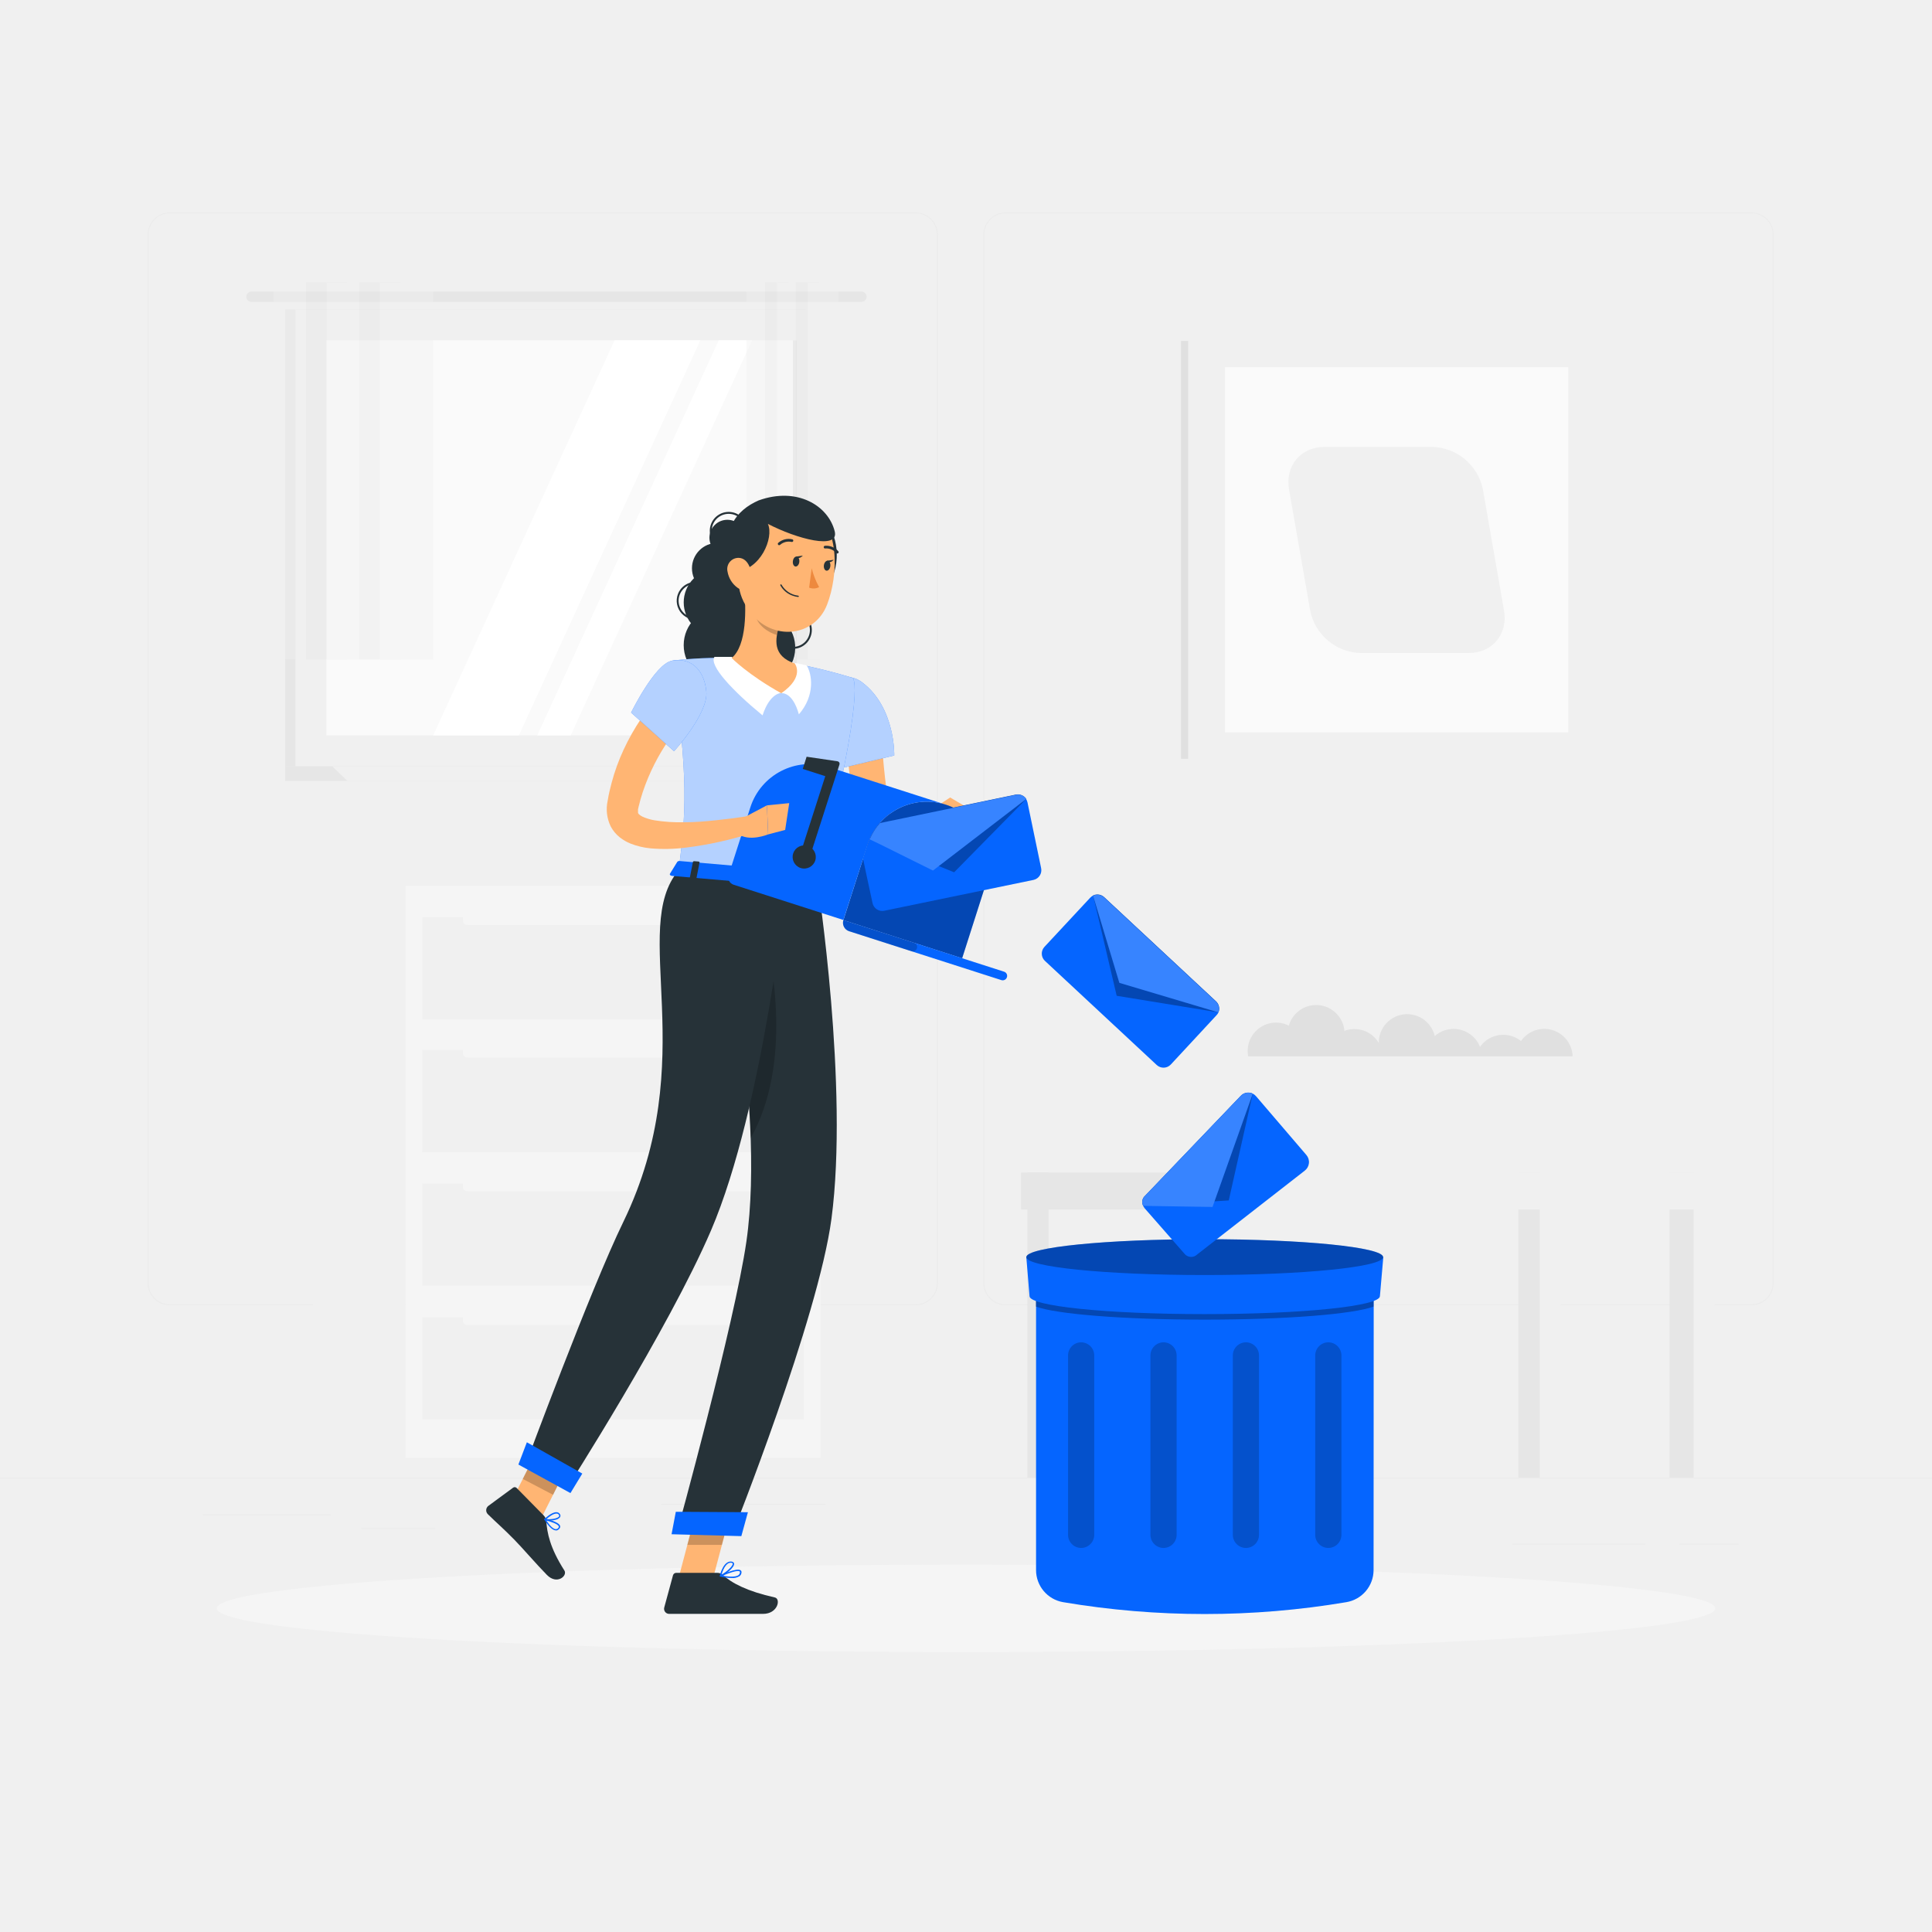
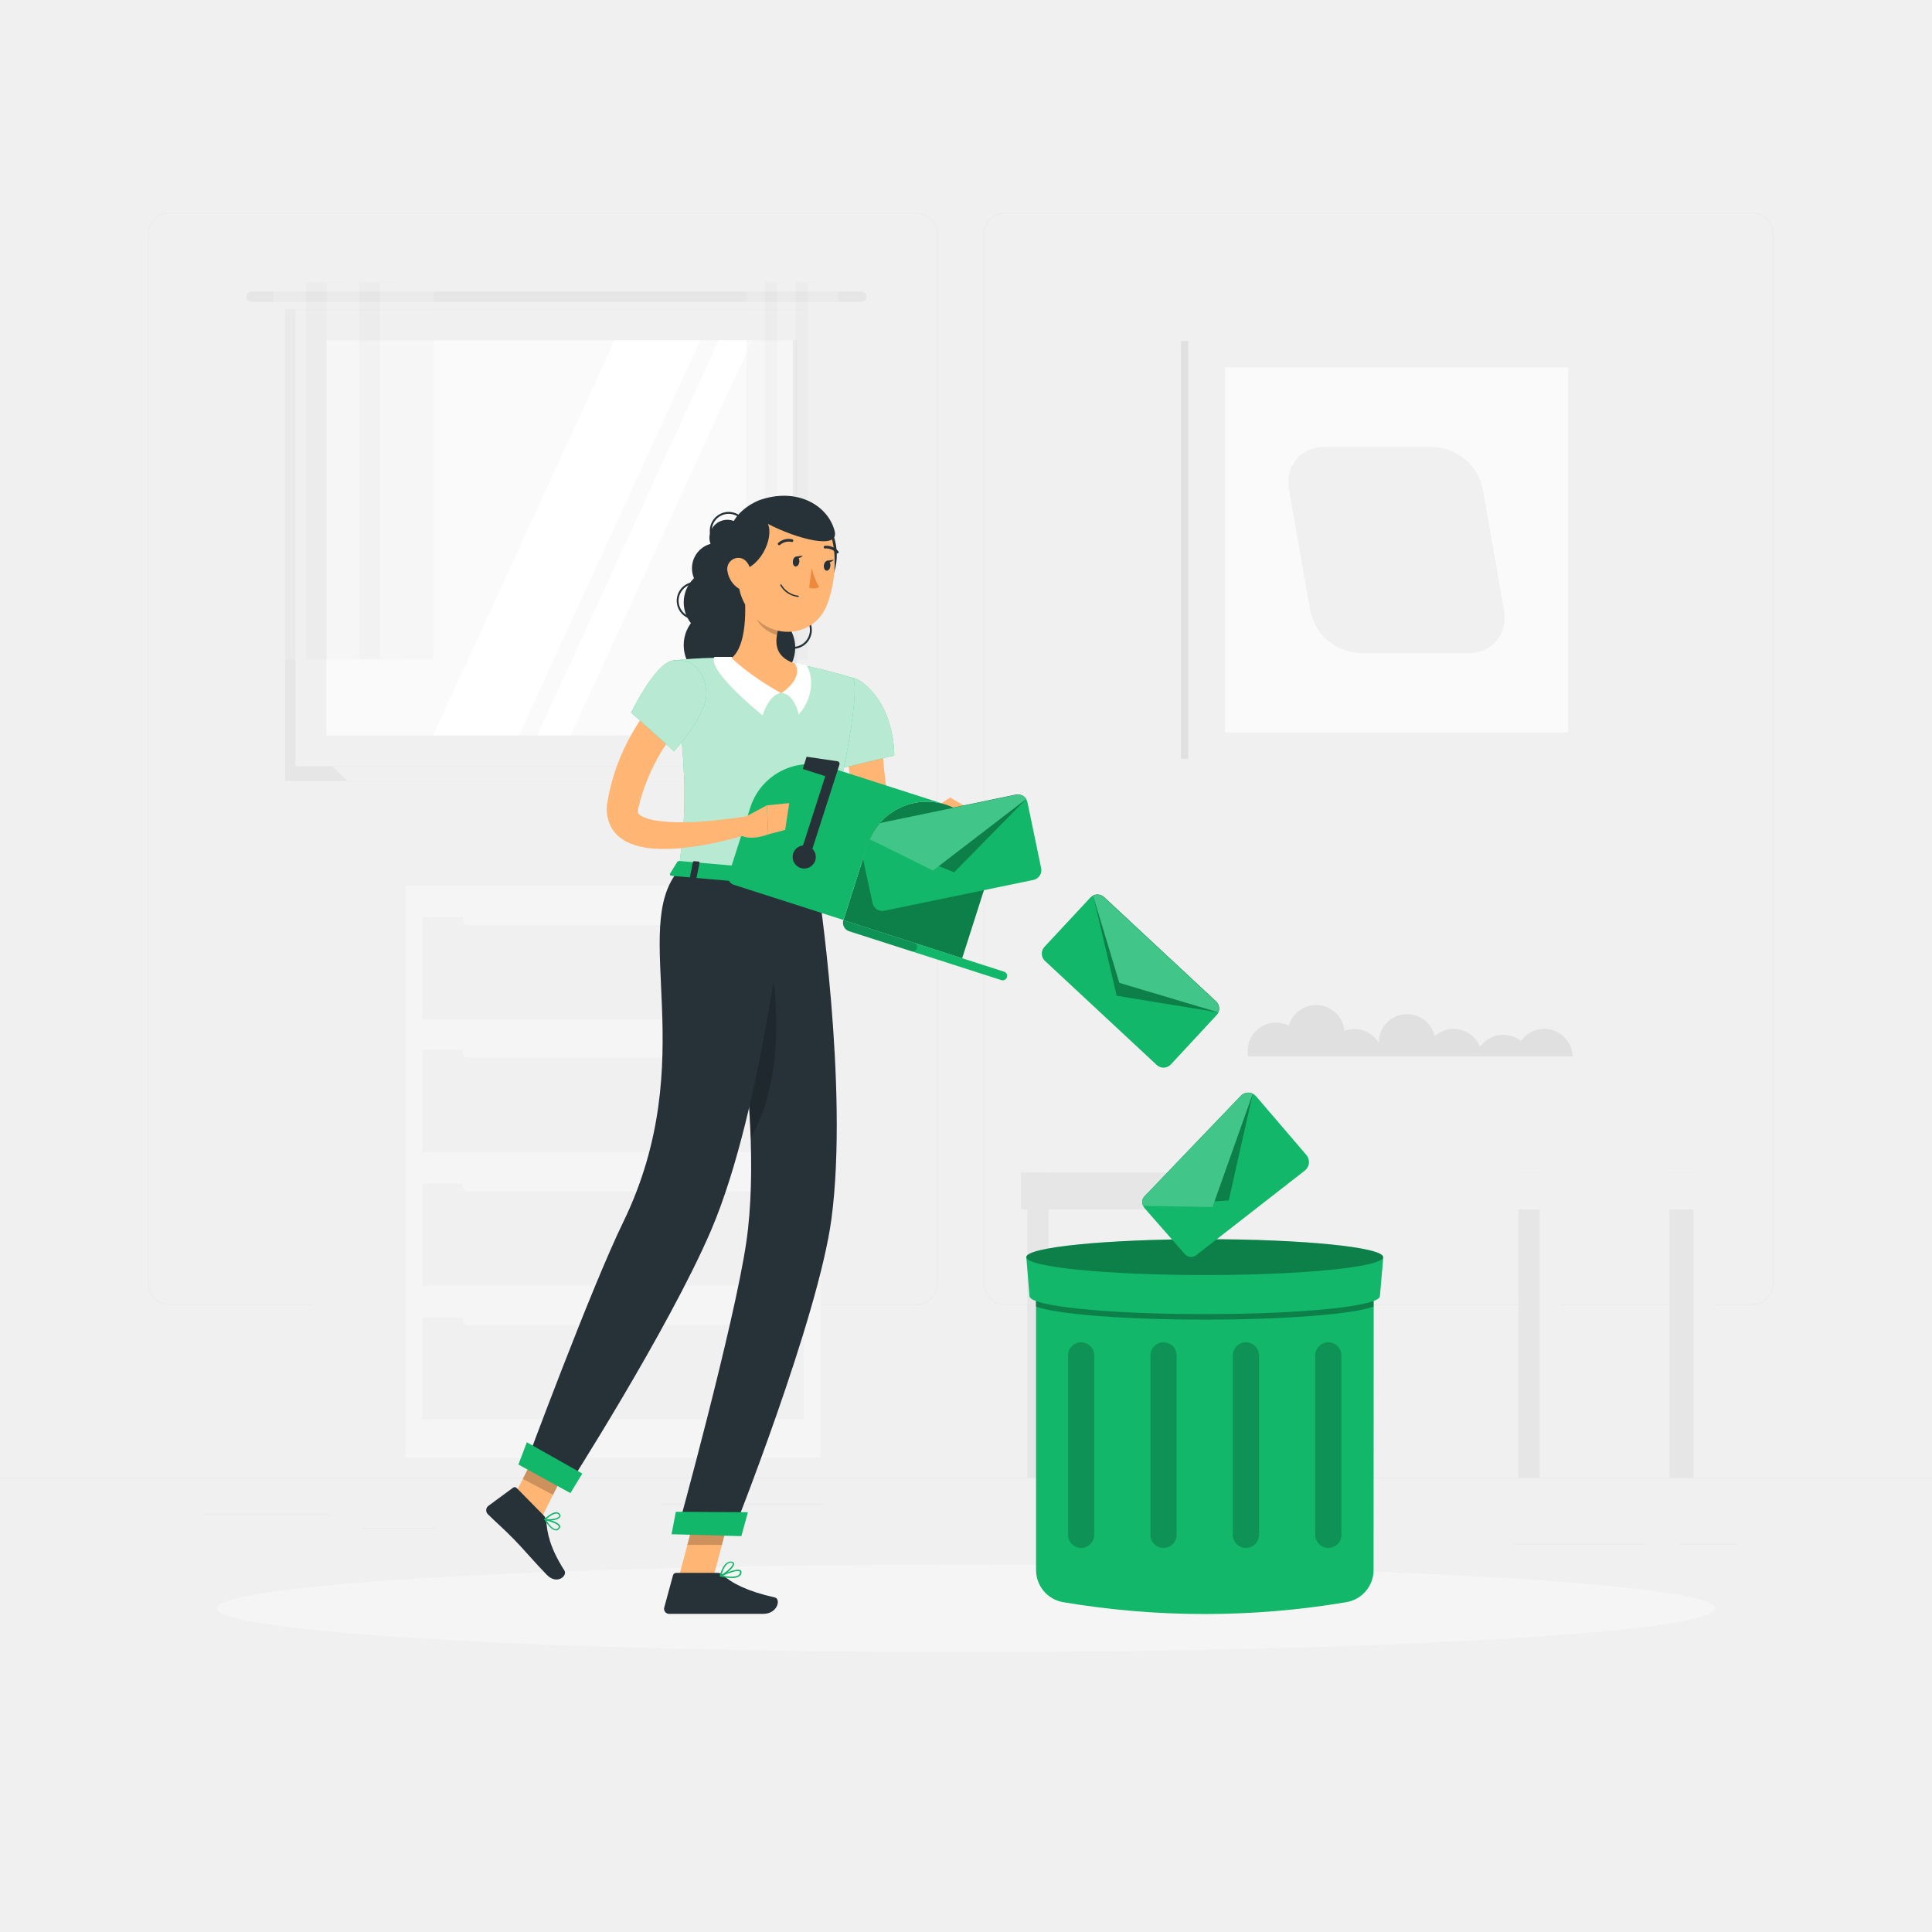
<svg xmlns="http://www.w3.org/2000/svg" viewBox="0 0 500 500">
  <g id="freepik--background-complete--inject-123">
    <rect y="382.4" width="500" height="0.25" style="fill:#ebebeb" />
    <rect x="52.46" y="391.92" width="33.12" height="0.25" style="fill:#ebebeb" />
    <rect x="171.14" y="389.21" width="42.53" height="0.25" style="fill:#ebebeb" />
    <rect x="93.47" y="395.43" width="19.19" height="0.25" style="fill:#ebebeb" />
    <rect x="434.67" y="399.53" width="15.23" height="0.25" style="fill:#ebebeb" />
    <rect x="391.47" y="399.53" width="34.29" height="0.25" style="fill:#ebebeb" />
    <rect x="308" y="392.33" width="23.83" height="0.25" style="fill:#ebebeb" />
    <path d="M237,337.8H43.92a5.71,5.71,0,0,1-5.71-5.71V60.66A5.71,5.71,0,0,1,43.92,55H237a5.71,5.71,0,0,1,5.71,5.71V332.09A5.71,5.71,0,0,1,237,337.8ZM43.92,55.2a5.47,5.47,0,0,0-5.46,5.46V332.09a5.47,5.47,0,0,0,5.46,5.46H237a5.47,5.47,0,0,0,5.46-5.46V60.66A5.47,5.47,0,0,0,237,55.2Z" style="fill:#ebebeb" />
    <path d="M453.31,337.8H260.21a5.72,5.72,0,0,1-5.71-5.71V60.66A5.72,5.72,0,0,1,260.21,55h193.1A5.71,5.71,0,0,1,459,60.66V332.09A5.71,5.71,0,0,1,453.31,337.8ZM260.21,55.2a5.47,5.47,0,0,0-5.46,5.46V332.09a5.47,5.47,0,0,0,5.46,5.46h193.1a5.47,5.47,0,0,0,5.46-5.46V60.66a5.47,5.47,0,0,0-5.46-5.46Z" style="fill:#ebebeb" />
    <rect x="307.5" y="88.22" width="107.87" height="108.16" transform="translate(722.87 284.59) rotate(180)" style="fill:#f0f0f0" />
    <rect x="305.64" y="88.22" width="1.86" height="108.16" style="fill:#e0e0e0" />
    <rect x="317.02" y="95.05" width="88.82" height="94.5" transform="translate(722.87 284.59) rotate(180)" style="fill:#fafafa" />
    <path d="M352,169h28.13c6.1,0,10.18-4.94,9.11-11l-5.47-31.33a13.7,13.7,0,0,0-13-11H342.71c-6.1,0-10.18,4.94-9.11,11L339.07,158A13.69,13.69,0,0,0,352,169Z" style="fill:#f0f0f0" />
    <rect x="80.97" y="229.22" width="24" height="148.05" style="fill:#f0f0f0" />
    <rect x="83.42" y="377.28" width="126.86" height="5.11" style="fill:#f0f0f0" />
    <rect x="104.96" y="229.22" width="107.42" height="148.05" transform="translate(317.35 606.5) rotate(180)" style="fill:#f5f5f5" />
    <rect x="109.28" y="306.32" width="98.78" height="26.44" transform="translate(317.35 639.07) rotate(180)" style="fill:#f0f0f0" />
    <rect x="109.28" y="340.92" width="98.78" height="26.44" transform="translate(317.35 708.27) rotate(180)" style="fill:#f0f0f0" />
    <rect x="119.8" y="304.69" width="77.76" height="3.63" rx="1.18" style="fill:#f5f5f5" />
    <rect x="119.8" y="339.3" width="77.76" height="3.63" rx="1.18" style="fill:#f5f5f5" />
    <rect x="109.28" y="237.39" width="98.78" height="26.44" transform="translate(317.35 501.21) rotate(180)" style="fill:#f0f0f0" />
    <rect x="109.28" y="271.71" width="98.78" height="26.44" transform="translate(317.35 569.87) rotate(180)" style="fill:#f0f0f0" />
    <rect x="119.8" y="235.77" width="77.76" height="3.63" rx="1.18" style="fill:#f5f5f5" />
    <rect x="119.8" y="270.09" width="77.76" height="3.63" rx="1.18" style="fill:#f5f5f5" />
    <rect x="73.79" y="80.06" width="134.71" height="118.26" style="fill:#e6e6e6" />
    <path d="M222.94,75.46H65.07a1.33,1.33,0,0,0-1.33,1.34h0a1.33,1.33,0,0,0,1.33,1.33H222.94a1.34,1.34,0,0,0,1.34-1.33h0A1.34,1.34,0,0,0,222.94,75.46Z" style="fill:#e6e6e6" />
    <rect x="76.46" y="80.06" width="137.76" height="118.26" style="fill:#f0f0f0" />
    <polygon points="208.5 198.32 73.79 198.32 73.79 202.11 212.44 202.11 208.5 198.32" style="fill:#e6e6e6" />
    <polygon points="223.74 198.32 85.99 198.32 89.92 202.11 227.68 202.11 223.74 198.32" style="fill:#f0f0f0" />
    <rect x="94.21" y="78.31" width="102.26" height="121.75" transform="translate(284.53 -6.15) rotate(90)" style="fill:#fafafa" />
    <polygon points="112.11 190.32 159.07 88.06 181.25 88.06 134.28 190.32 112.11 190.32" style="fill:#fff" />
    <polygon points="139.04 190.32 186.01 88.06 194.65 88.06 147.69 190.32 139.04 190.32" style="fill:#fff" />
    <rect x="154.58" y="138.68" width="102.26" height="1.02" transform="translate(344.9 -66.52) rotate(90)" style="fill:#e6e6e6" />
    <g style="opacity:0.4">
      <rect x="70.79" y="73.07" width="13.77" height="97.59" style="fill:#f0f0f0" />
      <rect x="79.2" y="73.07" width="10.73" height="97.59" style="fill:#e6e6e6" />
      <rect x="84.56" y="73.07" width="13.77" height="97.59" style="fill:#f0f0f0" />
      <rect x="92.97" y="73.07" width="10.73" height="97.59" style="fill:#e6e6e6" />
      <rect x="98.33" y="73.07" width="13.77" height="97.59" style="fill:#f0f0f0" />
    </g>
    <g style="opacity:0.4">
      <rect x="193.16" y="73.07" width="7.94" height="97.59" style="fill:#f0f0f0" />
      <rect x="198" y="73.07" width="6.18" height="97.59" style="fill:#e6e6e6" />
      <rect x="201.09" y="73.07" width="7.94" height="97.59" style="fill:#f0f0f0" />
      <rect x="205.94" y="73.07" width="6.18" height="97.59" style="fill:#e6e6e6" />
      <rect x="209.03" y="73.07" width="7.94" height="97.59" style="fill:#f0f0f0" />
    </g>
    <path d="M356.85,269.21a7.34,7.34,0,1,0,7.92-6.72A7.35,7.35,0,0,0,356.85,269.21Z" style="fill:#e0e0e0" />
    <circle cx="376.17" cy="273.66" r="7.35" transform="translate(-35.81 57.64) rotate(-8.37)" style="fill:#e0e0e0" />
    <path d="M381.72,274.55a7.34,7.34,0,1,0,7.92-6.72A7.33,7.33,0,0,0,381.72,274.55Z" style="fill:#e0e0e0" />
    <path d="M343.2,273.06a7.34,7.34,0,1,0,7.92-6.72A7.35,7.35,0,0,0,343.2,273.06Z" style="fill:#e0e0e0" />
    <circle cx="399.63" cy="273.66" r="7.35" transform="translate(-35.56 61.05) rotate(-8.37)" style="fill:#e0e0e0" />
    <circle cx="340.66" cy="269.27" r="7.35" transform="matrix(0.76, -0.65, 0.65, 0.76, -93.31, 284.23)" style="fill:#e0e0e0" />
    <path d="M322.92,271.39a7.34,7.34,0,1,0,7.92-6.72A7.35,7.35,0,0,0,322.92,271.39Z" style="fill:#e0e0e0" />
    <path d="M314.53,273.37s1.26,30.07,49.58,30.07,49.58-30.07,49.58-30.07Z" style="fill:#f0f0f0" />
    <rect x="432.07" y="303.44" width="9.19" height="78.95" style="fill:#e6e6e6" />
    <rect x="438.3" y="303.44" width="5.41" height="78.95" style="fill:#f0f0f0" />
    <rect x="392.97" y="303.44" width="9.19" height="78.95" style="fill:#e6e6e6" />
    <rect x="398.47" y="303.44" width="5.41" height="78.95" style="fill:#f0f0f0" />
    <rect x="314.93" y="303.44" width="130.46" height="9.57" transform="translate(760.32 616.46) rotate(180)" style="fill:#f0f0f0" />
    <rect x="265.87" y="303.44" width="9.19" height="78.95" style="fill:#e6e6e6" />
    <rect x="271.37" y="303.44" width="5.41" height="78.95" style="fill:#f0f0f0" />
    <rect x="264.23" y="303.44" width="46.77" height="9.57" transform="translate(575.23 616.46) rotate(180)" style="fill:#e6e6e6" />
    <rect x="304.96" y="303.44" width="9.19" height="78.95" style="fill:#e6e6e6" />
    <rect x="311.2" y="303.44" width="5.41" height="78.95" style="fill:#f0f0f0" />
  </g>
  <g id="freepik--Shadow--inject-123">
    <ellipse id="freepik--path--inject-123" cx="250" cy="416.24" rx="193.89" ry="11.32" style="fill:#f5f5f5" />
  </g>
  <g id="freepik--Trash--inject-123">
-     <path d="M355.48,406.31a8.44,8.44,0,0,1-7.05,8.33,220.3,220.3,0,0,1-73.3,0,8.43,8.43,0,0,1-7-8.33v-81h87.39Z" style="fill:#0565FF" />
+     <path d="M355.48,406.31a8.44,8.44,0,0,1-7.05,8.33,220.3,220.3,0,0,1-73.3,0,8.43,8.43,0,0,1-7-8.33v-81h87.39Z" style="fill:#12B76A" />
    <path d="M268.08,326.77v11.37c5.26,1.95,22.53,3.38,43.7,3.38s38.47-1.43,43.7-3.38V326.77Z" style="opacity:0.3" />
-     <path d="M357.12,335.44c0,2.57-19.84,4.65-45.34,4.65s-45.34-2.08-45.34-4.65l-.83-10.1H358Z" style="fill:#0565FF" />
-     <ellipse cx="311.78" cy="325.34" rx="46.17" ry="4.64" style="fill:#0565FF" />
+     <path d="M357.12,335.44c0,2.57-19.84,4.65-45.34,4.65s-45.34-2.08-45.34-4.65l-.83-10.1H358Z" style="fill:#12B76A" />
+     <ellipse cx="311.78" cy="325.34" rx="46.17" ry="4.64" style="fill:#12B76A" />
    <ellipse cx="311.78" cy="325.34" rx="46.17" ry="4.64" style="opacity:0.3" />
    <path d="M279.8,400.61h0a3.4,3.4,0,0,1-3.39-3.39V350.78a3.4,3.4,0,0,1,3.39-3.39h0a3.41,3.41,0,0,1,3.39,3.39v46.44A3.41,3.41,0,0,1,279.8,400.61Z" style="opacity:0.2" />
    <path d="M343.77,400.61h0a3.4,3.4,0,0,1-3.39-3.39V350.78a3.4,3.4,0,0,1,3.39-3.39h0a3.41,3.41,0,0,1,3.39,3.39v46.44A3.41,3.41,0,0,1,343.77,400.61Z" style="opacity:0.2" />
    <path d="M322.44,400.61h0a3.41,3.41,0,0,1-3.39-3.39V350.78a3.41,3.41,0,0,1,3.39-3.39h0a3.4,3.4,0,0,1,3.39,3.39v46.44A3.4,3.4,0,0,1,322.44,400.61Z" style="opacity:0.2" />
    <path d="M301.12,400.61h0a3.41,3.41,0,0,1-3.39-3.39V350.78a3.41,3.41,0,0,1,3.39-3.39h0a3.4,3.4,0,0,1,3.39,3.39v46.44A3.4,3.4,0,0,1,301.12,400.61Z" style="opacity:0.2" />
  </g>
  <g id="freepik--Character--inject-123">
    <path d="M192.88,139.16a4.64,4.64,0,1,1-4.64-4.64A4.64,4.64,0,0,1,192.88,139.16Z" style="fill:#263238" />
    <path d="M184.51,139.83a.24.24,0,0,1-.22-.13,4.88,4.88,0,0,1,8.58-4.67.26.26,0,0,1-.1.34.25.25,0,0,1-.34-.1,4.38,4.38,0,0,0-7.7,4.19.25.25,0,0,1-.1.34A.27.27,0,0,1,184.51,139.83Z" style="fill:#263238" />
    <path d="M180,160.36a4.89,4.89,0,0,1-3.91-7.8,4.88,4.88,0,0,1,3.21-1.91.24.24,0,0,1,.28.21.25.25,0,0,1-.21.28,4.38,4.38,0,0,0,1.27,8.67.25.25,0,0,1,.08.5A5.81,5.81,0,0,1,180,160.36Z" style="fill:#263238" />
    <path d="M205.21,167.92a4.83,4.83,0,0,1-2.64-.79.26.26,0,0,1-.08-.35.26.26,0,0,1,.35-.07,4.38,4.38,0,0,0,4.77-7.35.26.26,0,0,1-.08-.35.26.26,0,0,1,.35-.07,4.89,4.89,0,0,1,1.44,6.75,4.82,4.82,0,0,1-3.08,2.12A5.15,5.15,0,0,1,205.21,167.92Z" style="fill:#263238" />
    <circle cx="185.64" cy="147.07" r="6.56" style="fill:#263238" />
    <circle cx="185.64" cy="155.9" r="8.7" transform="translate(-55.86 176.93) rotate(-45)" style="fill:#263238" />
    <circle cx="186.56" cy="166.96" r="9.62" style="fill:#263238" />
    <circle cx="196.19" cy="167.63" r="9.62" transform="translate(-12.03 320.05) rotate(-76.72)" style="fill:#263238" />
    <path d="M228.09,187.46c0,.78,0,1.77.07,2.67s.07,1.86.13,2.79c.13,1.86.26,3.74.46,5.61q.54,5.63,1.51,11.21c.17.92.32,1.86.51,2.78l.44,2.27c.11.36,0,.29-.14.28s0,.18.59.18A12.58,12.58,0,0,0,236,214c.8-.36,1.62-.75,2.44-1.17s1.65-.9,2.4-1.32l2.92,3.37a28.1,28.1,0,0,1-2.22,2.27,25.67,25.67,0,0,1-2.44,2.05,22.09,22.09,0,0,1-2.83,1.81,13.55,13.55,0,0,1-3.58,1.34,9.12,9.12,0,0,1-2.35.2,7.64,7.64,0,0,1-2.78-.7,7.34,7.34,0,0,1-2.43-1.84,8.81,8.81,0,0,1-1.4-2.25,12.65,12.65,0,0,1-.66-1.93l-.39-1.46c-.28-1-.51-1.95-.75-2.93a111.47,111.47,0,0,1-2.16-11.92c-.25-2-.45-4-.57-6.05-.06-1-.11-2-.14-3.06s0-2,0-3.19Z" style="fill:#ffb573" />
-     <path d="M223.24,176.68c8.53,6.53,8.19,18.84,8.19,18.84l-15.26,3.65s-4.68-12.38-2.78-16.91C215.37,177.54,218.44,173,223.24,176.68Z" style="fill:#0565FF" />
+     <path d="M223.24,176.68c8.53,6.53,8.19,18.84,8.19,18.84l-15.26,3.65s-4.68-12.38-2.78-16.91C215.37,177.54,218.44,173,223.24,176.68Z" style="fill:#12B76A" />
    <path d="M223.24,176.68c8.53,6.53,8.19,18.84,8.19,18.84l-15.26,3.65s-4.68-12.38-2.78-16.91C215.37,177.54,218.44,173,223.24,176.68Z" style="fill:#fff;opacity:0.7" />
    <path d="M240.27,212.66l2.52-4.24,6.32,6.76s-4.53,2.9-9.23.83Z" style="fill:#ffb573" />
    <polygon points="245.9 206.39 254.01 211.17 249.11 215.18 242.79 208.42 245.9 206.39" style="fill:#ffb573" />
    <polygon points="175.49 408.86 184.21 409.7 189.63 389.27 180.9 388.43 175.49 408.86" style="fill:#ffb573" />
    <polygon points="130.79 391.69 138.62 395.79 147.93 377.33 140.1 373.23 130.79 391.69" style="fill:#ffb573" />
    <path d="M140.71,392.2l-7-7.11a.69.69,0,0,0-.92-.08l-6.43,4.73a1.43,1.43,0,0,0-.12,2.12c2.48,2.44,3.8,3.49,6.88,6.62,1.9,1.92,5.8,6.45,8.42,9.11s5.38.21,4.53-1.13c-3.82-6-4.46-9.77-4.7-12.82A2.31,2.31,0,0,0,140.71,392.2Z" style="fill:#263238" />
    <path d="M185.57,407.05H175a.87.87,0,0,0-.83.64L171.91,416a1.31,1.31,0,0,0,1.29,1.67c3.71,0,5.47,0,10.1,0h14.17c3.85,0,4.66-3.89,3.06-4.25-7.14-1.58-11.26-3.76-13.46-5.84A2.21,2.21,0,0,0,185.57,407.05Z" style="fill:#263238" />
    <polygon points="189.62 389.28 186.83 399.81 177.88 399.81 180.89 388.44 189.62 389.28" style="opacity:0.2" />
    <polygon points="140.09 373.23 147.93 377.34 143.13 386.85 135.29 382.74 140.09 373.23" style="opacity:0.2" />
-     <path d="M220.66,175.42s3.86,1.69-9.08,52.89l-35.94-3.11c1.87-14.57,2.66-23.59-1.73-54.22a107.55,107.55,0,0,1,15.44-.69,115.37,115.37,0,0,1,16.32,1.41A152.47,152.47,0,0,1,220.66,175.42Z" style="fill:#0565FF" />
+     <path d="M220.66,175.42s3.86,1.69-9.08,52.89l-35.94-3.11c1.87-14.57,2.66-23.59-1.73-54.22a107.55,107.55,0,0,1,15.44-.69,115.37,115.37,0,0,1,16.32,1.41A152.47,152.47,0,0,1,220.66,175.42Z" style="fill:#12B76A" />
    <path d="M220.66,175.42s3.86,1.69-9.08,52.89l-35.94-3.11c1.87-14.57,2.66-23.59-1.73-54.22a107.55,107.55,0,0,1,15.44-.69,115.37,115.37,0,0,1,16.32,1.41A152.47,152.47,0,0,1,220.66,175.42Z" style="fill:#fff;opacity:0.7" />
    <path d="M189.35,170s-2,0-4.45,0c-1.45,2.23,4.67,8.74,12.45,15.14,1.88-5.83,4.84-5.81,4.84-5.81Z" style="fill:#fff" />
    <path d="M205.66,171.57s.91.13,3.09.63c1.44,2.23,2.25,7.81-2,12.67-1.67-6-4.55-5.46-4.55-5.46Z" style="fill:#fff" />
    <path d="M192.55,152.05c.58,5.34.77,15-3.2,18.24,0,0,4.24,4.34,12.84,9.12,6.24-4.32,3.48-7.71,3.48-7.71-5.74-1.9-5.21-6.23-3.84-10.23Z" style="fill:#ffb573" />
    <path d="M196.34,155.9l5.49,5.57a16.7,16.7,0,0,0-.76,2.85c-2.2-.51-5.4-2.81-5.44-5.17A9.25,9.25,0,0,1,196.34,155.9Z" style="opacity:0.2" />
    <path d="M213.17,134.63c3.68,3.26,4.76,11.2,1.26,16.59A73,73,0,0,1,213.17,134.63Z" style="fill:#263238" />
    <path d="M191.43,140.84c-.64,8.79-1.09,12.5,2.71,17.57,5.72,7.63,16.66,6.48,19.91-1.94,2.93-7.59,3.48-20.69-4.59-25.31A12,12,0,0,0,191.43,140.84Z" style="fill:#ffb573" />
    <path d="M190.26,147.92c6.5-.25,10.1-8.75,8.47-12.34,7.37,3.84,18.53,6.86,17.29,1.92-1.67-6.67-9.74-11.56-19.67-8C190.6,132,185.68,137.5,190.26,147.92Z" style="fill:#263238" />
    <path d="M188.28,147.91a6.5,6.5,0,0,0,2.58,4.19c1.84,1.31,3.52-.15,3.65-2.28.12-1.93-.69-4.93-2.85-5.39A2.89,2.89,0,0,0,188.28,147.91Z" style="fill:#ffb573" />
    <path d="M211.58,228.31s8.13,53.05,3.6,87.13c-3.43,25.75-25.56,81.31-25.56,81.31l-14.37-.39s14.84-53.85,17.91-75c5.25-36.22-7.9-95.29-7.9-95.29Z" style="fill:#263238" />
    <path d="M197.56,239.18l-7.67,12.09a370.91,370.91,0,0,1,4.39,43.3C205.06,275.27,200,249.39,197.56,239.18Z" style="opacity:0.2" />
-     <polygon points="191.86 397.55 173.8 397.06 174.9 391.25 193.56 391.36 191.86 397.55" style="fill:#0565FF" />
+     <polygon points="191.86 397.55 173.8 397.06 174.9 391.25 193.56 391.36 191.86 397.55" style="fill:#12B76A" />
    <path d="M203.72,227.74s-6,58.74-19.71,90.7c-11.09,25.8-37.53,67.07-37.53,67.07l-10.56-6.18s17-45.89,25.39-63.09c20.47-42.17,1.43-76,14.33-91Z" style="fill:#263238" />
-     <polygon points="147.63 386.41 134.16 379.02 136.35 373.26 150.7 381.36 147.63 386.41" style="fill:#0565FF" />
-     <path d="M175.28,223.05l-1.9,3.08c-.14.23.13.52.55.55l37.69,3.26c.32,0,.61-.11.64-.31l.61-3.19c0-.22-.23-.43-.58-.46l-36.4-3.15A.68.68,0,0,0,175.28,223.05Z" style="fill:#0565FF" />
+     <polygon points="147.63 386.41 134.16 379.02 136.35 373.26 150.7 381.36 147.63 386.41" style="fill:#12B76A" />
+     <path d="M175.28,223.05l-1.9,3.08c-.14.23.13.52.55.55l37.69,3.26c.32,0,.61-.11.64-.31l.61-3.19c0-.22-.23-.43-.58-.46l-36.4-3.15A.68.68,0,0,0,175.28,223.05Z" style="fill:#12B76A" />
    <path d="M179.82,227.54l-1-.08c-.19,0-.33-.13-.31-.25l.82-4.14c0-.13.21-.21.4-.19l1,.08c.2,0,.34.13.31.25l-.81,4.14C180.19,227.47,180,227.56,179.82,227.54Z" style="fill:#263238" />
    <path d="M208.85,230.05l-1-.08c-.2,0-.34-.13-.31-.25l.82-4.14c0-.12.2-.21.39-.19l1,.08c.19,0,.33.13.31.25l-.82,4.14C209.22,230,209,230.07,208.85,230.05Z" style="fill:#263238" />
    <path d="M194.33,228.8l-1-.09c-.19,0-.33-.13-.31-.25l.82-4.14c0-.12.2-.21.4-.19l1,.09c.19,0,.33.13.31.25l-.82,4.14C194.71,228.73,194.53,228.81,194.33,228.8Z" style="fill:#263238" />
    <path d="M205.2,145.21c-.1.71.2,1.34.66,1.4s.92-.46,1-1.17-.21-1.34-.67-1.4S205.29,144.5,205.2,145.21Z" style="fill:#263238" />
    <path d="M213.22,146.29c-.09.71.21,1.34.67,1.4s.92-.46,1-1.17-.2-1.34-.66-1.4S213.32,145.58,213.22,146.29Z" style="fill:#263238" />
    <path d="M214,145.13l1.78-.26S214.74,146.08,214,145.13Z" style="fill:#263238" />
    <path d="M210.07,147.07a19.38,19.38,0,0,0,1.92,4.87,3.08,3.08,0,0,1-2.59.14Z" style="fill:#ed893e" />
    <path d="M205.24,154.2a5.83,5.83,0,0,1-3.3-2.73.18.18,0,0,1,.08-.23.18.18,0,0,1,.24.08,5.7,5.7,0,0,0,4.31,2.84.17.17,0,0,1,0,.34A6.1,6.1,0,0,1,205.24,154.2Z" style="fill:#263238" />
    <path d="M201.55,141.1a.39.39,0,0,1-.15-.11.34.34,0,0,1,0-.49,4.06,4.06,0,0,1,3.66-.92.34.34,0,0,1,.23.43.35.35,0,0,1-.43.24,3.4,3.4,0,0,0-3,.78A.38.38,0,0,1,201.55,141.1Z" style="fill:#263238" />
    <path d="M216.59,143.23a.42.42,0,0,1-.14-.09,3.44,3.44,0,0,0-2.87-1.2.33.33,0,0,1-.4-.29.35.35,0,0,1,.29-.4,4.11,4.11,0,0,1,3.49,1.42.35.35,0,0,1-.37.56Z" style="fill:#263238" />
-     <path d="M224.5,218.68a16.13,16.13,0,1,1,30.72,9.86L249,248l-30.72-9.87Z" style="fill:#0565FF" />
+     <path d="M224.5,218.68a16.13,16.13,0,1,1,30.72,9.86L249,248l-30.72-9.87Z" style="fill:#12B76A" />
    <path d="M224.5,218.68a16.13,16.13,0,1,1,30.72,9.86L249,248l-30.72-9.87Z" style="opacity:0.3" />
-     <path d="M194.19,208.94l-5.62,17.5a2,2,0,0,0,1.3,2.53l28.4,9.12,6.24-19.42a16.13,16.13,0,0,1,20.28-10.42l-30.31-9.74a16.15,16.15,0,0,0-20.29,10.43Z" style="fill:#0565FF" />
+     <path d="M194.19,208.94l-5.62,17.5a2,2,0,0,0,1.3,2.53l28.4,9.12,6.24-19.42a16.13,16.13,0,0,1,20.28-10.42l-30.31-9.74a16.15,16.15,0,0,0-20.29,10.43Z" style="fill:#12B76A" />
    <path d="M209.43,222.21l7.83-24.37a.64.64,0,0,0-.51-.82l-8-1.18-1,3.16,5.83,1.87-6.6,20.54Z" style="fill:#263238" />
    <path d="M205.27,220.87a3,3,0,1,0,3.78-1.94A3,3,0,0,0,205.27,220.87Z" style="fill:#263238" />
-     <path d="M219.75,241l39.4,12.65a1.14,1.14,0,0,0,1.44-.74h0a1.13,1.13,0,0,0-.74-1.44l-41.58-13.35h0A2.29,2.29,0,0,0,219.75,241Z" style="fill:#0565FF" />
+     <path d="M219.75,241l39.4,12.65a1.14,1.14,0,0,0,1.44-.74h0a1.13,1.13,0,0,0-.74-1.44l-41.58-13.35h0A2.29,2.29,0,0,0,219.75,241Z" style="fill:#12B76A" />
    <path d="M219.75,241l16.1,5.17a1.15,1.15,0,0,0,1.45-.74h0a1.15,1.15,0,0,0-.74-1.44l-18.29-5.87h0A2.29,2.29,0,0,0,219.75,241Z" style="opacity:0.2" />
    <path d="M178.14,185.1l-.55.61-.62.71c-.42.48-.84,1-1.24,1.49-.82,1-1.6,2.07-2.33,3.15A53.61,53.61,0,0,0,166.34,205c-.4,1.24-.77,2.48-1.06,3.75-.1.37-.11.52-.16.69a4.2,4.2,0,0,0,0,.44,2.3,2.3,0,0,0,0,.47c0,.18.34.6,1.16,1a12.71,12.71,0,0,0,3.09.94,42.34,42.34,0,0,0,7.78.51c2.72,0,5.48-.24,8.24-.53s5.56-.65,8.27-1.06l1.09,4.33a91.59,91.59,0,0,1-17.15,3.81,43,43,0,0,1-9.25.2,19,19,0,0,1-5.14-1.22,11.51,11.51,0,0,1-2.76-1.58,9,9,0,0,1-2.4-2.87,10.2,10.2,0,0,1-.77-6.73c.24-1.53.59-3,1-4.54A52,52,0,0,1,161.4,194a59.39,59.39,0,0,1,4.51-8c.86-1.27,1.78-2.5,2.74-3.71.49-.6,1-1.19,1.5-1.78l.81-.87c.29-.31.52-.56.92-.94Z" style="fill:#ffb573" />
    <path d="M191.48,212.13l7-3.71.31,7.52s-5,2.07-7.86-.21Z" style="fill:#ffb573" />
    <polygon points="204.25 207.85 203.2 214.78 198.8 215.94 198.49 208.42 204.25 207.85" style="fill:#ffb573" />
-     <path d="M173.91,171c-4.41.78-10.58,13.42-10.58,13.42l11.11,10s8.83-9.64,8.36-15.38C182.4,174.19,179.52,170,173.91,171Z" style="fill:#0565FF" />
+     <path d="M173.91,171c-4.41.78-10.58,13.42-10.58,13.42l11.11,10s8.83-9.64,8.36-15.38C182.4,174.19,179.52,170,173.91,171Z" style="fill:#12B76A" />
    <path d="M173.91,171c-4.41.78-10.58,13.42-10.58,13.42l11.11,10s8.83-9.64,8.36-15.38C182.4,174.19,179.52,170,173.91,171Z" style="fill:#fff;opacity:0.7" />
-     <path d="M144.15,396.06a1.34,1.34,0,0,1-.35,0c-1.11-.06-2.29-1.76-2.9-2.76a.17.17,0,0,1,0-.19.16.16,0,0,1,.18-.07c.36.07,3.47.77,3.86,1.82a.7.7,0,0,1-.12.68A1.32,1.32,0,0,1,144.15,396.06Zm-2.73-2.54c.89,1.37,1.77,2.19,2.4,2.23a.83.83,0,0,0,.72-.39.32.32,0,0,0,.07-.34C144.37,394.38,142.5,393.78,141.42,393.52Z" style="fill:#0565FF" />
-     <path d="M143.83,393.3a6.32,6.32,0,0,1-2.83.12.18.18,0,0,1-.12-.13.18.18,0,0,1,0-.17c.08-.07,1.9-1.85,3.17-1.76a1,1,0,0,1,.8.42.72.72,0,0,1,.08.88A2,2,0,0,1,143.83,393.3Zm-2.41-.16c1,.14,2.87-.11,3.26-.68.06-.09.11-.23-.07-.46a.67.67,0,0,0-.54-.29C143.2,391.65,141.94,392.67,141.42,393.14Z" style="fill:#0565FF" />
-     <path d="M189.3,408.39a13.91,13.91,0,0,1-2.87-.37.17.17,0,0,1,0-.32c.43-.21,4.26-2,5.22-1.32a.58.58,0,0,1,.25.54,1.28,1.28,0,0,1-.52,1A3.49,3.49,0,0,1,189.3,408.39Zm-2.27-.6c1.13.21,3.23.49,4.1-.16a1,1,0,0,0,.38-.73.22.22,0,0,0-.1-.23C190.87,406.3,188.61,407.09,187,407.79Z" style="fill:#0565FF" />
-     <path d="M186.46,408a.21.21,0,0,1-.11,0,.2.2,0,0,1-.06-.18c0-.16.91-3.93,3-3.69.52.07.66.32.69.53.13,1-2.28,2.89-3.43,3.37Zm2.62-3.57c-1.32,0-2.09,2.2-2.35,3.08,1.25-.66,3-2.23,2.89-2.84,0-.05,0-.19-.39-.23Z" style="fill:#0565FF" />
+     <path d="M144.15,396.06a1.34,1.34,0,0,1-.35,0c-1.11-.06-2.29-1.76-2.9-2.76a.17.17,0,0,1,0-.19.16.16,0,0,1,.18-.07c.36.07,3.47.77,3.86,1.82a.7.7,0,0,1-.12.68A1.32,1.32,0,0,1,144.15,396.06Zm-2.73-2.54c.89,1.37,1.77,2.19,2.4,2.23a.83.83,0,0,0,.72-.39.32.32,0,0,0,.07-.34C144.37,394.38,142.5,393.78,141.42,393.52Z" style="fill:#12B76A" />
+     <path d="M143.83,393.3a6.32,6.32,0,0,1-2.83.12.18.18,0,0,1-.12-.13.18.18,0,0,1,0-.17c.08-.07,1.9-1.85,3.17-1.76a1,1,0,0,1,.8.42.72.72,0,0,1,.08.88A2,2,0,0,1,143.83,393.3Zm-2.41-.16c1,.14,2.87-.11,3.26-.68.06-.09.11-.23-.07-.46a.67.67,0,0,0-.54-.29C143.2,391.65,141.94,392.67,141.42,393.14Z" style="fill:#12B76A" />
+     <path d="M189.3,408.39a13.91,13.91,0,0,1-2.87-.37.17.17,0,0,1,0-.32c.43-.21,4.26-2,5.22-1.32a.58.58,0,0,1,.25.54,1.28,1.28,0,0,1-.52,1A3.49,3.49,0,0,1,189.3,408.39Zm-2.27-.6c1.13.21,3.23.49,4.1-.16a1,1,0,0,0,.38-.73.22.22,0,0,0-.1-.23C190.87,406.3,188.61,407.09,187,407.79Z" style="fill:#12B76A" />
+     <path d="M186.46,408a.21.21,0,0,1-.11,0,.2.2,0,0,1-.06-.18c0-.16.91-3.93,3-3.69.52.07.66.32.69.53.13,1-2.28,2.89-3.43,3.37Zm2.62-3.57c-1.32,0-2.09,2.2-2.35,3.08,1.25-.66,3-2.23,2.89-2.84,0-.05,0-.19-.39-.23Z" style="fill:#12B76A" />
    <path d="M206,144.05l1.77-.26S206.72,145,206,144.05Z" style="fill:#263238" />
  </g>
  <g id="freepik--E-mails--inject-123">
-     <path d="M267.53,227.71l-38.72,8a2.58,2.58,0,0,1-3-2L224,225.31l-.65-3.1,1.14-3.54a12.72,12.72,0,0,1,.57-1.49,1.07,1.07,0,0,1,.1-.22,15.43,15.43,0,0,1,2.55-4l2-.42,33.2-6.89a2.58,2.58,0,0,1,3,2l3.53,17A2.58,2.58,0,0,1,267.53,227.71Z" style="fill:#0565FF" />
+     <path d="M267.53,227.71l-38.72,8a2.58,2.58,0,0,1-3-2L224,225.31l-.65-3.1,1.14-3.54a12.72,12.72,0,0,1,.57-1.49,1.07,1.07,0,0,1,.1-.22,15.43,15.43,0,0,1,2.55-4l2-.42,33.2-6.89a2.58,2.58,0,0,1,3,2l3.53,17A2.58,2.58,0,0,1,267.53,227.71Z" style="fill:#12B76A" />
    <path d="M265.61,206.75l-18.68,19-4-1.62-15.56-6.31-2.19-.89a15.43,15.43,0,0,1,2.55-4l2-.42,33.2-6.89A2.59,2.59,0,0,1,265.61,206.75Z" style="opacity:0.3" />
-     <path d="M265.61,206.75l-22.68,17.41-1.48,1.14-14.25-7.07-2.12-1a1.07,1.07,0,0,1,.1-.22,15.43,15.43,0,0,1,2.55-4l2-.42,33.2-6.89A2.59,2.59,0,0,1,265.61,206.75Z" style="fill:#0565FF" />
+     <path d="M265.61,206.75l-22.68,17.41-1.48,1.14-14.25-7.07-2.12-1a1.07,1.07,0,0,1,.1-.22,15.43,15.43,0,0,1,2.55-4l2-.42,33.2-6.89A2.59,2.59,0,0,1,265.61,206.75Z" style="fill:#12B76A" />
    <path d="M265.61,206.75l-22.68,17.41-1.48,1.14-14.25-7.07-2.12-1a1.07,1.07,0,0,1,.1-.22,15.43,15.43,0,0,1,2.55-4l2-.42,33.2-6.89A2.59,2.59,0,0,1,265.61,206.75Z" style="fill:#fff;opacity:0.2" />
-     <path d="M314.8,262.78,303,275.5a2.58,2.58,0,0,1-3.63.13l-28.94-26.95a2.57,2.57,0,0,1-.13-3.63l11.84-12.72a2.56,2.56,0,0,1,3.64-.13l28.93,26.95a2.57,2.57,0,0,1,.65,2.8A2.36,2.36,0,0,1,314.8,262.78Z" style="fill:#0565FF" />
+     <path d="M314.8,262.78,303,275.5a2.58,2.58,0,0,1-3.63.13l-28.94-26.95a2.57,2.57,0,0,1-.13-3.63l11.84-12.72a2.56,2.56,0,0,1,3.64-.13l28.93,26.95a2.57,2.57,0,0,1,.65,2.8A2.36,2.36,0,0,1,314.8,262.78Z" style="fill:#12B76A" />
    <path d="M315.32,262,289,257.71l-6.11-26a2.6,2.6,0,0,1,2.85.45l28.93,26.95A2.57,2.57,0,0,1,315.32,262Z" style="opacity:0.3" />
-     <path d="M315.32,262l-25.63-7.64-6.8-22.56a2.6,2.6,0,0,1,2.85.45l28.93,26.95A2.57,2.57,0,0,1,315.32,262Z" style="fill:#0565FF" />
+     <path d="M315.32,262l-25.63-7.64-6.8-22.56a2.6,2.6,0,0,1,2.85.45l28.93,26.95A2.57,2.57,0,0,1,315.32,262Z" style="fill:#12B76A" />
    <path d="M315.32,262l-25.63-7.64-6.8-22.56a2.6,2.6,0,0,1,2.85.45l28.93,26.95A2.57,2.57,0,0,1,315.32,262Z" style="fill:#fff;opacity:0.2" />
-     <path d="M325.09,283.73l13,15.18a2.81,2.81,0,0,1-.43,4.06l-28.24,22a2.23,2.23,0,0,1-2.94-.58l-10.17-11.6a3.08,3.08,0,0,1-.47-.74,2.15,2.15,0,0,1,.23-2.32l25-26.11a2.69,2.69,0,0,1,3.14-.6A3,3,0,0,1,325.09,283.73Z" style="fill:#0565FF" />
+     <path d="M325.09,283.73l13,15.18a2.81,2.81,0,0,1-.43,4.06l-28.24,22a2.23,2.23,0,0,1-2.94-.58l-10.17-11.6a3.08,3.08,0,0,1-.47-.74,2.15,2.15,0,0,1,.23-2.32l25-26.11a2.69,2.69,0,0,1,3.14-.6A3,3,0,0,1,325.09,283.73Z" style="fill:#12B76A" />
    <path d="M324.21,283.05,318,310.67l-22.12,1.41a2.15,2.15,0,0,1,.23-2.32l25-26.11A2.69,2.69,0,0,1,324.21,283.05Z" style="opacity:0.3" />
-     <path d="M324.21,283.05,313.8,312.36l-17.94-.28a2.15,2.15,0,0,1,.23-2.32l25-26.11A2.69,2.69,0,0,1,324.21,283.05Z" style="fill:#0565FF" />
+     <path d="M324.21,283.05,313.8,312.36l-17.94-.28a2.15,2.15,0,0,1,.23-2.32l25-26.11A2.69,2.69,0,0,1,324.21,283.05Z" style="fill:#12B76A" />
    <path d="M324.21,283.05,313.8,312.36l-17.94-.28a2.15,2.15,0,0,1,.23-2.32l25-26.11A2.69,2.69,0,0,1,324.21,283.05Z" style="fill:#fff;opacity:0.2" />
  </g>
</svg>
